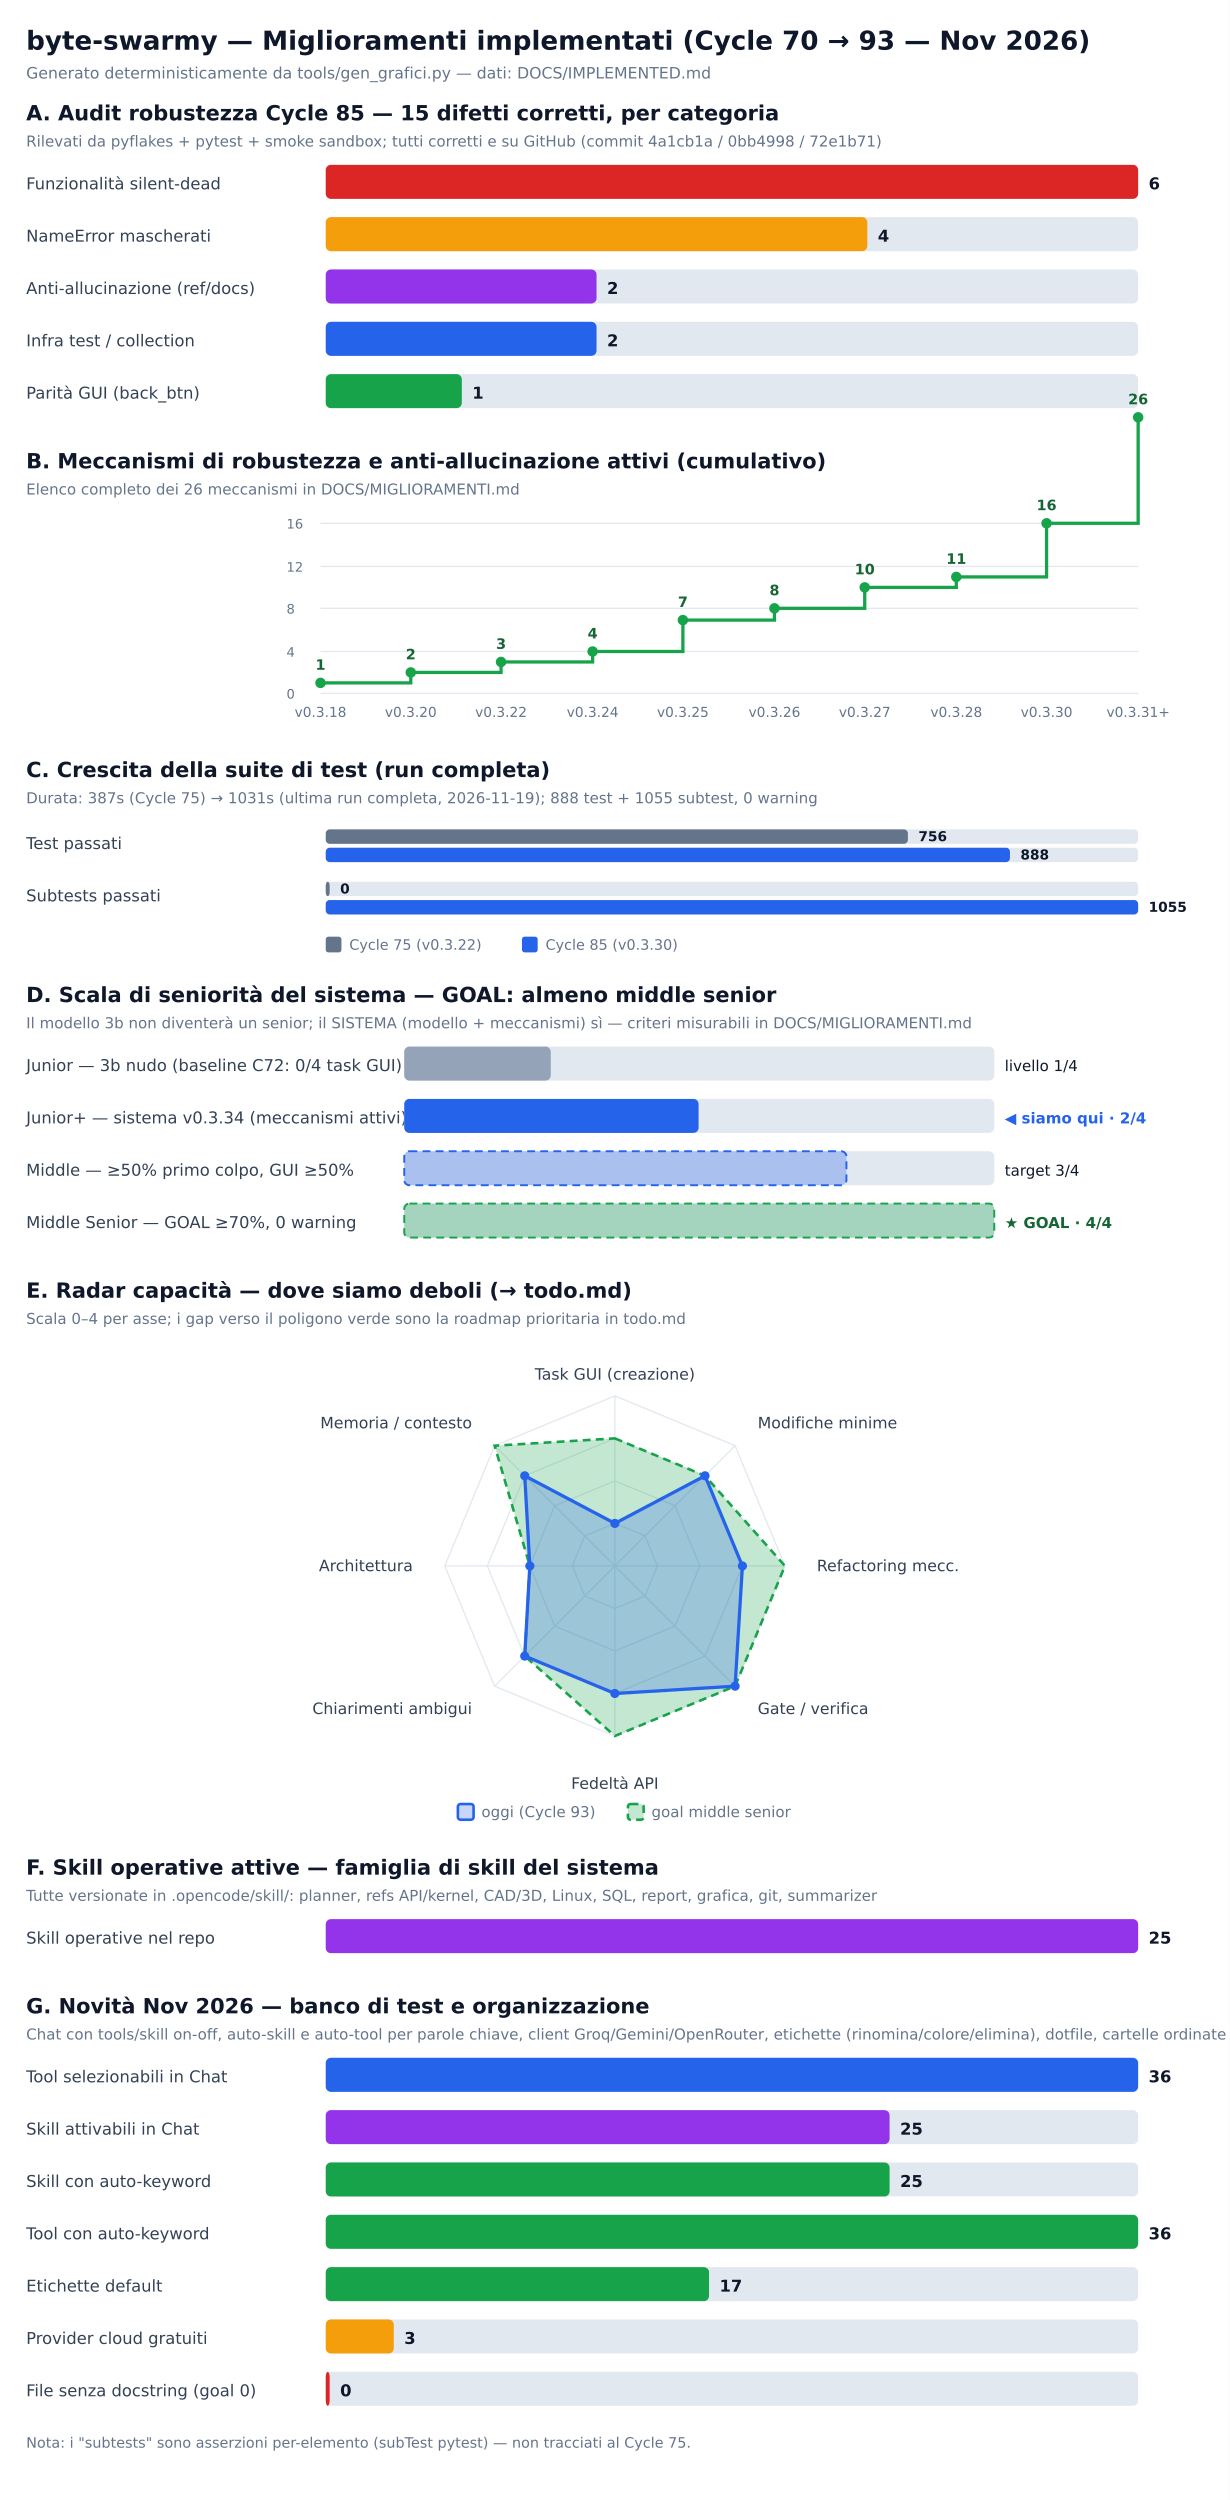
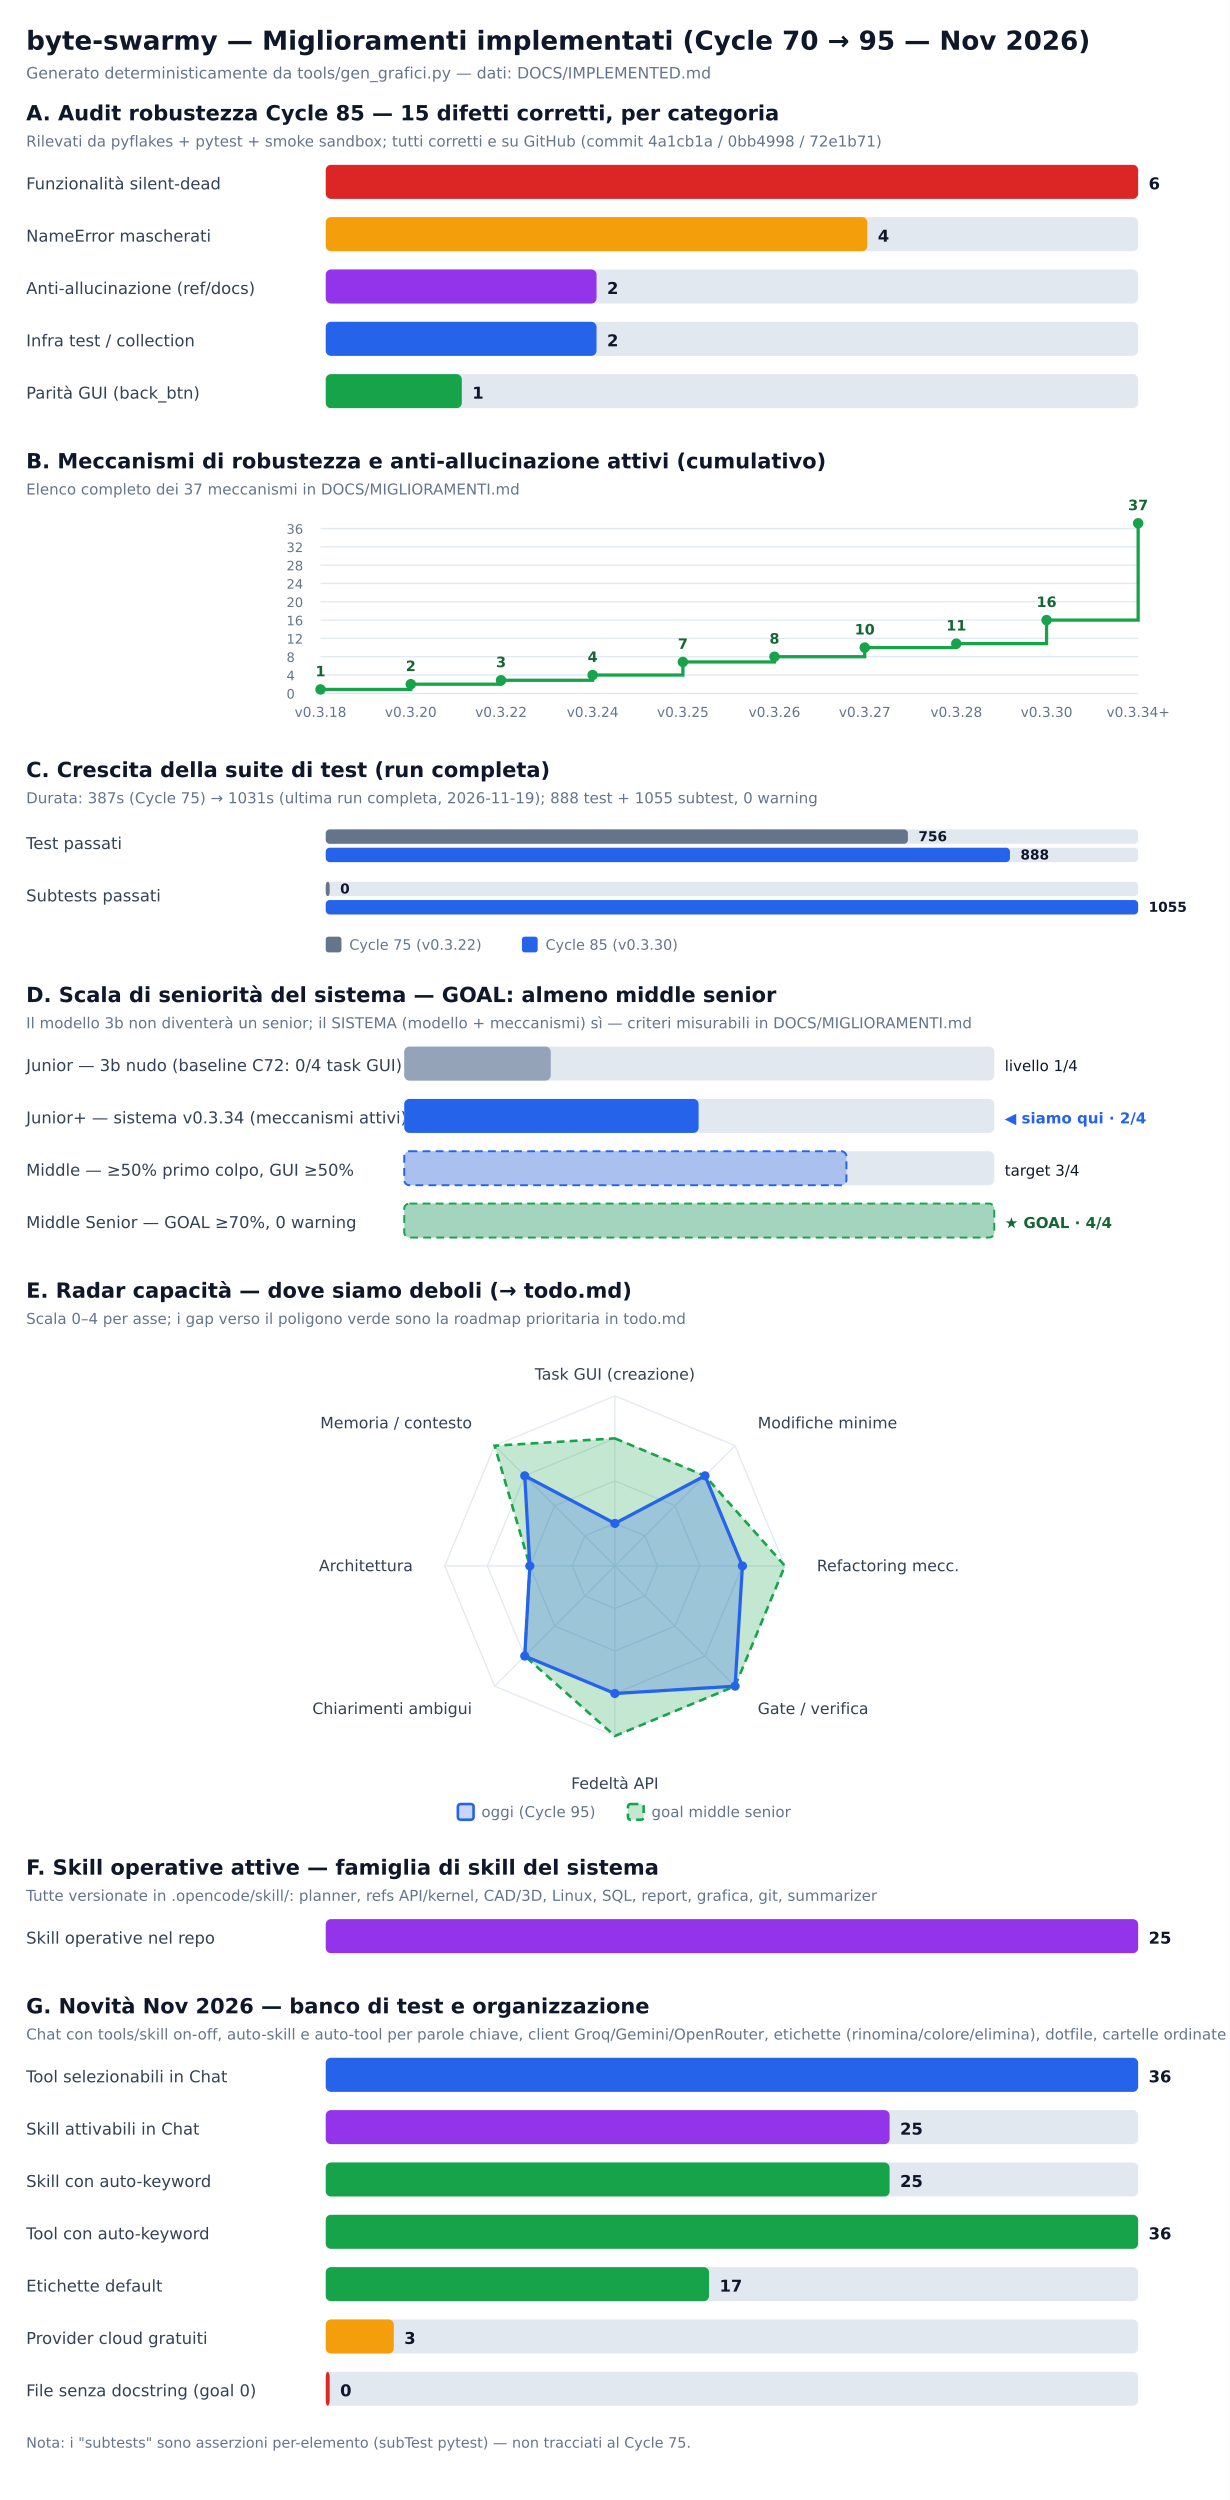
<svg xmlns="http://www.w3.org/2000/svg" width="940" height="1911" viewBox="0 0 940 1911">
  <rect width="940" height="1911" fill="#ffffff" />
-   <text x="20" y="38" font-family="DejaVu Sans, sans-serif" font-size="20" font-weight="bold" fill="#0f172a">byte-swarmy — Miglioramenti implementati (Cycle 70 → 93 — Nov 2026)</text>
+   <text x="20" y="38" font-family="DejaVu Sans, sans-serif" font-size="20" font-weight="bold" fill="#0f172a">byte-swarmy — Miglioramenti implementati (Cycle 70 → 95 — Nov 2026)</text>
  <text x="20" y="60" font-family="DejaVu Sans, sans-serif" font-size="12" fill="#64748b">Generato deterministicamente da tools/gen_grafici.py — dati: DOCS/IMPLEMENTED.md</text>
  <text x="20" y="92" font-family="DejaVu Sans, sans-serif" font-size="16" font-weight="bold" fill="#0f172a">A. Audit robustezza Cycle 85 — 15 difetti corretti, per categoria</text>
  <text x="20" y="112" font-family="DejaVu Sans, sans-serif" font-size="11.5" fill="#64748b">Rilevati da pyflakes + pytest + smoke sandbox; tutti corretti e su GitHub (commit 4a1cb1a / 0bb4998 / 72e1b71)</text>
  <text x="20" y="144.72" font-family="DejaVu Sans, sans-serif" font-size="12.5" fill="#334155">Funzionalità silent-dead</text>
  <rect x="249" y="126" width="621" height="26" rx="4" fill="#e2e8f0" />
  <rect x="249" y="126" width="621" height="26" rx="4" fill="#dc2626" />
  <text x="878" y="144.72" font-family="DejaVu Sans, sans-serif" font-size="12.5" font-weight="bold" fill="#0f172a">6</text>
  <text x="20" y="184.72" font-family="DejaVu Sans, sans-serif" font-size="12.5" fill="#334155">NameError mascherati</text>
  <rect x="249" y="166" width="621" height="26" rx="4" fill="#e2e8f0" />
  <rect x="249" y="166" width="414" height="26" rx="4" fill="#f59e0b" />
  <text x="671" y="184.72" font-family="DejaVu Sans, sans-serif" font-size="12.5" font-weight="bold" fill="#0f172a">4</text>
  <text x="20" y="224.72" font-family="DejaVu Sans, sans-serif" font-size="12.5" fill="#334155">Anti-allucinazione (ref/docs)</text>
  <rect x="249" y="206" width="621" height="26" rx="4" fill="#e2e8f0" />
  <rect x="249" y="206" width="207" height="26" rx="4" fill="#9333ea" />
  <text x="464" y="224.72" font-family="DejaVu Sans, sans-serif" font-size="12.5" font-weight="bold" fill="#0f172a">2</text>
  <text x="20" y="264.72" font-family="DejaVu Sans, sans-serif" font-size="12.5" fill="#334155">Infra test / collection</text>
  <rect x="249" y="246" width="621" height="26" rx="4" fill="#e2e8f0" />
  <rect x="249" y="246" width="207" height="26" rx="4" fill="#2563eb" />
  <text x="464" y="264.72" font-family="DejaVu Sans, sans-serif" font-size="12.5" font-weight="bold" fill="#0f172a">2</text>
  <text x="20" y="304.72" font-family="DejaVu Sans, sans-serif" font-size="12.5" fill="#334155">Parità GUI (back_btn)</text>
  <rect x="249" y="286" width="621" height="26" rx="4" fill="#e2e8f0" />
  <rect x="249" y="286" width="104" height="26" rx="4" fill="#16a34a" />
  <text x="361" y="304.72" font-family="DejaVu Sans, sans-serif" font-size="12.5" font-weight="bold" fill="#0f172a">1</text>
  <text x="20" y="358" font-family="DejaVu Sans, sans-serif" font-size="16" font-weight="bold" fill="#0f172a">B. Meccanismi di robustezza e anti-allucinazione attivi (cumulativo)</text>
-   <text x="20" y="378" font-family="DejaVu Sans, sans-serif" font-size="11.5" fill="#64748b">Elenco completo dei 26 meccanismi in DOCS/MIGLIORAMENTI.md</text>
+   <text x="20" y="378" font-family="DejaVu Sans, sans-serif" font-size="11.5" fill="#64748b">Elenco completo dei 37 meccanismi in DOCS/MIGLIORAMENTI.md</text>
  <line x1="245" y1="530" x2="870" y2="530" stroke="#e2e8f0" stroke-width="1" />
  <text x="219" y="534" font-family="DejaVu Sans, sans-serif" font-size="10" fill="#64748b">0</text>
-   <line x1="245" y1="498" x2="870" y2="498" stroke="#e2e8f0" stroke-width="1" />
-   <text x="219" y="502" font-family="DejaVu Sans, sans-serif" font-size="10" fill="#64748b">4</text>
-   <line x1="245" y1="465" x2="870" y2="465" stroke="#e2e8f0" stroke-width="1" />
-   <text x="219" y="469" font-family="DejaVu Sans, sans-serif" font-size="10" fill="#64748b">8</text>
-   <line x1="245" y1="433" x2="870" y2="433" stroke="#e2e8f0" stroke-width="1" />
-   <text x="219" y="437" font-family="DejaVu Sans, sans-serif" font-size="10" fill="#64748b">12</text>
-   <line x1="245" y1="400" x2="870" y2="400" stroke="#e2e8f0" stroke-width="1" />
-   <text x="219" y="404" font-family="DejaVu Sans, sans-serif" font-size="10" fill="#64748b">16</text>
-   <path d="M 245 522 L 314 522 L 314 514 L 383 514 L 383 506 L 453 506 L 453 498 L 522 498 L 522 474 L 592 474 L 592 465 L 661 465 L 661 449 L 731 449 L 731 441 L 800 441 L 800 400 L 870 400 L 870 319" fill="none" stroke="#16a34a" stroke-width="2.5" />
-   <circle cx="245" cy="522" r="4" fill="#16a34a" />
-   <text x="245" y="512" font-family="DejaVu Sans, sans-serif" font-size="11" font-weight="bold" fill="#166534" text-anchor="middle">1</text>
+   <line x1="245" y1="516" x2="870" y2="516" stroke="#e2e8f0" stroke-width="1" />
+   <text x="219" y="520" font-family="DejaVu Sans, sans-serif" font-size="10" fill="#64748b">4</text>
+   <line x1="245" y1="502" x2="870" y2="502" stroke="#e2e8f0" stroke-width="1" />
+   <text x="219" y="506" font-family="DejaVu Sans, sans-serif" font-size="10" fill="#64748b">8</text>
+   <line x1="245" y1="488" x2="870" y2="488" stroke="#e2e8f0" stroke-width="1" />
+   <text x="219" y="492" font-family="DejaVu Sans, sans-serif" font-size="10" fill="#64748b">12</text>
+   <line x1="245" y1="474" x2="870" y2="474" stroke="#e2e8f0" stroke-width="1" />
+   <text x="219" y="478" font-family="DejaVu Sans, sans-serif" font-size="10" fill="#64748b">16</text>
+   <line x1="245" y1="460" x2="870" y2="460" stroke="#e2e8f0" stroke-width="1" />
+   <text x="219" y="464" font-family="DejaVu Sans, sans-serif" font-size="10" fill="#64748b">20</text>
+   <line x1="245" y1="446" x2="870" y2="446" stroke="#e2e8f0" stroke-width="1" />
+   <text x="219" y="450" font-family="DejaVu Sans, sans-serif" font-size="10" fill="#64748b">24</text>
+   <line x1="245" y1="432" x2="870" y2="432" stroke="#e2e8f0" stroke-width="1" />
+   <text x="219" y="436" font-family="DejaVu Sans, sans-serif" font-size="10" fill="#64748b">28</text>
+   <line x1="245" y1="418" x2="870" y2="418" stroke="#e2e8f0" stroke-width="1" />
+   <text x="219" y="422" font-family="DejaVu Sans, sans-serif" font-size="10" fill="#64748b">32</text>
+   <line x1="245" y1="404" x2="870" y2="404" stroke="#e2e8f0" stroke-width="1" />
+   <text x="219" y="408" font-family="DejaVu Sans, sans-serif" font-size="10" fill="#64748b">36</text>
+   <path d="M 245 527 L 314 527 L 314 523 L 383 523 L 383 520 L 453 520 L 453 516 L 522 516 L 522 506 L 592 506 L 592 502 L 661 502 L 661 495 L 731 495 L 731 492 L 800 492 L 800 474 L 870 474 L 870 400" fill="none" stroke="#16a34a" stroke-width="2.5" />
+   <circle cx="245" cy="527" r="4" fill="#16a34a" />
+   <text x="245" y="517" font-family="DejaVu Sans, sans-serif" font-size="11" font-weight="bold" fill="#166534" text-anchor="middle">1</text>
  <text x="245" y="548" font-family="DejaVu Sans, sans-serif" font-size="10.5" fill="#64748b" text-anchor="middle">v0.3.18</text>
-   <circle cx="314" cy="514" r="4" fill="#16a34a" />
-   <text x="314" y="504" font-family="DejaVu Sans, sans-serif" font-size="11" font-weight="bold" fill="#166534" text-anchor="middle">2</text>
+   <circle cx="314" cy="523" r="4" fill="#16a34a" />
+   <text x="314" y="513" font-family="DejaVu Sans, sans-serif" font-size="11" font-weight="bold" fill="#166534" text-anchor="middle">2</text>
  <text x="314" y="548" font-family="DejaVu Sans, sans-serif" font-size="10.5" fill="#64748b" text-anchor="middle">v0.3.20</text>
-   <circle cx="383" cy="506" r="4" fill="#16a34a" />
-   <text x="383" y="496" font-family="DejaVu Sans, sans-serif" font-size="11" font-weight="bold" fill="#166534" text-anchor="middle">3</text>
+   <circle cx="383" cy="520" r="4" fill="#16a34a" />
+   <text x="383" y="510" font-family="DejaVu Sans, sans-serif" font-size="11" font-weight="bold" fill="#166534" text-anchor="middle">3</text>
  <text x="383" y="548" font-family="DejaVu Sans, sans-serif" font-size="10.5" fill="#64748b" text-anchor="middle">v0.3.22</text>
-   <circle cx="453" cy="498" r="4" fill="#16a34a" />
-   <text x="453" y="488" font-family="DejaVu Sans, sans-serif" font-size="11" font-weight="bold" fill="#166534" text-anchor="middle">4</text>
+   <circle cx="453" cy="516" r="4" fill="#16a34a" />
+   <text x="453" y="506" font-family="DejaVu Sans, sans-serif" font-size="11" font-weight="bold" fill="#166534" text-anchor="middle">4</text>
  <text x="453" y="548" font-family="DejaVu Sans, sans-serif" font-size="10.5" fill="#64748b" text-anchor="middle">v0.3.24</text>
-   <circle cx="522" cy="474" r="4" fill="#16a34a" />
-   <text x="522" y="464" font-family="DejaVu Sans, sans-serif" font-size="11" font-weight="bold" fill="#166534" text-anchor="middle">7</text>
+   <circle cx="522" cy="506" r="4" fill="#16a34a" />
+   <text x="522" y="496" font-family="DejaVu Sans, sans-serif" font-size="11" font-weight="bold" fill="#166534" text-anchor="middle">7</text>
  <text x="522" y="548" font-family="DejaVu Sans, sans-serif" font-size="10.5" fill="#64748b" text-anchor="middle">v0.3.25</text>
-   <circle cx="592" cy="465" r="4" fill="#16a34a" />
-   <text x="592" y="455" font-family="DejaVu Sans, sans-serif" font-size="11" font-weight="bold" fill="#166534" text-anchor="middle">8</text>
+   <circle cx="592" cy="502" r="4" fill="#16a34a" />
+   <text x="592" y="492" font-family="DejaVu Sans, sans-serif" font-size="11" font-weight="bold" fill="#166534" text-anchor="middle">8</text>
  <text x="592" y="548" font-family="DejaVu Sans, sans-serif" font-size="10.5" fill="#64748b" text-anchor="middle">v0.3.26</text>
-   <circle cx="661" cy="449" r="4" fill="#16a34a" />
-   <text x="661" y="439" font-family="DejaVu Sans, sans-serif" font-size="11" font-weight="bold" fill="#166534" text-anchor="middle">10</text>
+   <circle cx="661" cy="495" r="4" fill="#16a34a" />
+   <text x="661" y="485" font-family="DejaVu Sans, sans-serif" font-size="11" font-weight="bold" fill="#166534" text-anchor="middle">10</text>
  <text x="661" y="548" font-family="DejaVu Sans, sans-serif" font-size="10.5" fill="#64748b" text-anchor="middle">v0.3.27</text>
-   <circle cx="731" cy="441" r="4" fill="#16a34a" />
-   <text x="731" y="431" font-family="DejaVu Sans, sans-serif" font-size="11" font-weight="bold" fill="#166534" text-anchor="middle">11</text>
+   <circle cx="731" cy="492" r="4" fill="#16a34a" />
+   <text x="731" y="482" font-family="DejaVu Sans, sans-serif" font-size="11" font-weight="bold" fill="#166534" text-anchor="middle">11</text>
  <text x="731" y="548" font-family="DejaVu Sans, sans-serif" font-size="10.5" fill="#64748b" text-anchor="middle">v0.3.28</text>
-   <circle cx="800" cy="400" r="4" fill="#16a34a" />
-   <text x="800" y="390" font-family="DejaVu Sans, sans-serif" font-size="11" font-weight="bold" fill="#166534" text-anchor="middle">16</text>
+   <circle cx="800" cy="474" r="4" fill="#16a34a" />
+   <text x="800" y="464" font-family="DejaVu Sans, sans-serif" font-size="11" font-weight="bold" fill="#166534" text-anchor="middle">16</text>
  <text x="800" y="548" font-family="DejaVu Sans, sans-serif" font-size="10.5" fill="#64748b" text-anchor="middle">v0.3.30</text>
-   <circle cx="870" cy="319" r="4" fill="#16a34a" />
-   <text x="870" y="309" font-family="DejaVu Sans, sans-serif" font-size="11" font-weight="bold" fill="#166534" text-anchor="middle">26</text>
-   <text x="870" y="548" font-family="DejaVu Sans, sans-serif" font-size="10.5" fill="#64748b" text-anchor="middle">v0.3.31+</text>
+   <circle cx="870" cy="400" r="4" fill="#16a34a" />
+   <text x="870" y="390" font-family="DejaVu Sans, sans-serif" font-size="11" font-weight="bold" fill="#166534" text-anchor="middle">37</text>
+   <text x="870" y="548" font-family="DejaVu Sans, sans-serif" font-size="10.5" fill="#64748b" text-anchor="middle">v0.3.34+</text>
  <text x="20" y="594" font-family="DejaVu Sans, sans-serif" font-size="16" font-weight="bold" fill="#0f172a">C. Crescita della suite di test (run completa)</text>
  <text x="20" y="614" font-family="DejaVu Sans, sans-serif" font-size="11.5" fill="#64748b">Durata: 387s (Cycle 75) → 1031s (ultima run completa, 2026-11-19); 888 test + 1055 subtest, 0 warning</text>
  <text x="20" y="649" font-family="DejaVu Sans, sans-serif" font-size="12.5" fill="#334155">Test passati</text>
  <rect x="249" y="634" width="621" height="11" rx="3" fill="#e2e8f0" />
  <rect x="249" y="634" width="445" height="11" rx="3" fill="#64748b" />
  <text x="702" y="643" font-family="DejaVu Sans, sans-serif" font-size="10.5" font-weight="bold" fill="#0f172a">756</text>
  <rect x="249" y="648" width="621" height="11" rx="3" fill="#e2e8f0" />
  <rect x="249" y="648" width="523" height="11" rx="3" fill="#2563eb" />
  <text x="780" y="657" font-family="DejaVu Sans, sans-serif" font-size="10.5" font-weight="bold" fill="#0f172a">888</text>
  <text x="20" y="689" font-family="DejaVu Sans, sans-serif" font-size="12.5" fill="#334155">Subtests passati</text>
  <rect x="249" y="674" width="621" height="11" rx="3" fill="#e2e8f0" />
  <rect x="249" y="674" width="3" height="11" rx="3" fill="#64748b" />
  <text x="260" y="683" font-family="DejaVu Sans, sans-serif" font-size="10.5" font-weight="bold" fill="#0f172a">0</text>
  <rect x="249" y="688" width="621" height="11" rx="3" fill="#e2e8f0" />
  <rect x="249" y="688" width="621" height="11" rx="3" fill="#2563eb" />
  <text x="878" y="697" font-family="DejaVu Sans, sans-serif" font-size="10.5" font-weight="bold" fill="#0f172a">1055</text>
  <rect x="249" y="716" width="12" height="12" rx="2" fill="#64748b" />
  <text x="267" y="726" font-family="DejaVu Sans, sans-serif" font-size="11" fill="#64748b">Cycle 75 (v0.3.22)</text>
  <rect x="399" y="716" width="12" height="12" rx="2" fill="#2563eb" />
  <text x="417" y="726" font-family="DejaVu Sans, sans-serif" font-size="11" fill="#64748b">Cycle 85 (v0.3.30)</text>
  <text x="20" y="766" font-family="DejaVu Sans, sans-serif" font-size="16" font-weight="bold" fill="#0f172a">D. Scala di seniorità del sistema — GOAL: almeno middle senior</text>
  <text x="20" y="786" font-family="DejaVu Sans, sans-serif" font-size="11.5" fill="#64748b">Il modello 3b non diventerà un senior; il SISTEMA (modello + meccanismi) sì — criteri misurabili in DOCS/MIGLIORAMENTI.md</text>
  <text x="20" y="818.72" font-family="DejaVu Sans, sans-serif" font-size="12.5" fill="#334155">Junior — 3b nudo (baseline C72: 0/4 task GUI)</text>
  <rect x="309" y="800" width="451" height="26" rx="4" fill="#e2e8f0" />
  <rect x="309" y="800" width="112" height="26" rx="4" fill="#94a3b8" fill-opacity="1.0" />
  <text x="768" y="818.72" font-family="DejaVu Sans, sans-serif" font-size="11.5" font-weight="normal" fill="#0f172a">livello 1/4</text>
  <text x="20" y="858.72" font-family="DejaVu Sans, sans-serif" font-size="12.5" fill="#334155">Junior+ — sistema v0.3.34 (meccanismi attivi)</text>
  <rect x="309" y="840" width="451" height="26" rx="4" fill="#e2e8f0" />
  <rect x="309" y="840" width="225" height="26" rx="4" fill="#2563eb" fill-opacity="1.0" />
  <text x="768" y="858.72" font-family="DejaVu Sans, sans-serif" font-size="11.5" font-weight="bold" fill="#2563eb">◀ siamo qui · 2/4</text>
  <text x="20" y="898.72" font-family="DejaVu Sans, sans-serif" font-size="12.5" fill="#334155">Middle — ≥50% primo colpo, GUI ≥50%</text>
  <rect x="309" y="880" width="451" height="26" rx="4" fill="#e2e8f0" />
  <rect x="309" y="880" width="338" height="26" rx="4" fill="#2563eb" fill-opacity="0.30" />
  <rect x="309" y="880" width="338" height="26" rx="4" fill="none" stroke="#2563eb" stroke-width="1.5" stroke-dasharray="6,4" />
  <text x="768" y="898.72" font-family="DejaVu Sans, sans-serif" font-size="11.5" font-weight="normal" fill="#0f172a">target 3/4</text>
  <text x="20" y="938.72" font-family="DejaVu Sans, sans-serif" font-size="12.5" fill="#334155">Middle Senior — GOAL ≥70%, 0 warning</text>
  <rect x="309" y="920" width="451" height="26" rx="4" fill="#e2e8f0" />
  <rect x="309" y="920" width="451" height="26" rx="4" fill="#16a34a" fill-opacity="0.30" />
  <rect x="309" y="920" width="451" height="26" rx="4" fill="none" stroke="#16a34a" stroke-width="1.5" stroke-dasharray="6,4" />
  <text x="768" y="938.72" font-family="DejaVu Sans, sans-serif" font-size="11.5" font-weight="bold" fill="#166534">★ GOAL · 4/4</text>
  <text x="20" y="992" font-family="DejaVu Sans, sans-serif" font-size="16" font-weight="bold" fill="#0f172a">E. Radar capacità — dove siamo deboli (→ todo.md)</text>
  <text x="20" y="1012" font-family="DejaVu Sans, sans-serif" font-size="11.5" fill="#64748b">Scala 0–4 per asse; i gap verso il poligono verde sono la roadmap prioritaria in todo.md</text>
  <polygon points="470.0,1164.5 493.0,1174.0 502.5,1197.0 493.0,1220.0 470.0,1229.5 447.0,1220.0 437.5,1197.0 447.0,1174.0" fill="none" stroke="#e2e8f0" stroke-width="1" />
  <polygon points="470.0,1132.0 516.0,1151.0 535.0,1197.0 516.0,1243.0 470.0,1262.0 424.0,1243.0 405.0,1197.0 424.0,1151.0" fill="none" stroke="#e2e8f0" stroke-width="1" />
  <polygon points="470.0,1099.5 538.9,1128.1 567.5,1197.0 538.9,1265.9 470.0,1294.5 401.1,1265.9 372.5,1197.0 401.1,1128.1" fill="none" stroke="#e2e8f0" stroke-width="1" />
  <polygon points="470.0,1067.0 561.9,1105.1 600.0,1197.0 561.9,1288.9 470.0,1327.0 378.1,1288.9 340.0,1197.0 378.1,1105.1" fill="none" stroke="#e2e8f0" stroke-width="1" />
  <line x1="470" y1="1197" x2="470.0" y2="1067.0" stroke="#e2e8f0" stroke-width="1" />
  <text x="470.0" y="1054.6" font-family="DejaVu Sans, sans-serif" font-size="12" fill="#334155" text-anchor="middle">Task GUI (creazione)</text>
  <line x1="470" y1="1197" x2="561.9" y2="1105.1" stroke="#e2e8f0" stroke-width="1" />
  <text x="579.2" y="1091.8" font-family="DejaVu Sans, sans-serif" font-size="12" fill="#334155" text-anchor="start">Modifiche minime</text>
  <line x1="470" y1="1197" x2="600.0" y2="1197.0" stroke="#e2e8f0" stroke-width="1" />
  <text x="624.4" y="1201.0" font-family="DejaVu Sans, sans-serif" font-size="12" fill="#334155" text-anchor="start">Refactoring mecc.</text>
  <line x1="470" y1="1197" x2="561.9" y2="1288.9" stroke="#e2e8f0" stroke-width="1" />
  <text x="579.2" y="1310.2" font-family="DejaVu Sans, sans-serif" font-size="12" fill="#334155" text-anchor="start">Gate / verifica</text>
  <line x1="470" y1="1197" x2="470.0" y2="1327.0" stroke="#e2e8f0" stroke-width="1" />
  <text x="470.0" y="1367.4" font-family="DejaVu Sans, sans-serif" font-size="12" fill="#334155" text-anchor="middle">Fedeltà API</text>
  <line x1="470" y1="1197" x2="378.1" y2="1288.9" stroke="#e2e8f0" stroke-width="1" />
  <text x="360.8" y="1310.2" font-family="DejaVu Sans, sans-serif" font-size="12" fill="#334155" text-anchor="end">Chiarimenti ambigui</text>
  <line x1="470" y1="1197" x2="340.0" y2="1197.0" stroke="#e2e8f0" stroke-width="1" />
  <text x="315.6" y="1201.0" font-family="DejaVu Sans, sans-serif" font-size="12" fill="#334155" text-anchor="end">Architettura</text>
  <line x1="470" y1="1197" x2="378.1" y2="1105.1" stroke="#e2e8f0" stroke-width="1" />
  <text x="360.8" y="1091.8" font-family="DejaVu Sans, sans-serif" font-size="12" fill="#334155" text-anchor="end">Memoria / contesto</text>
  <polygon points="470.0,1099.5 538.9,1128.1 600.0,1197.0 561.9,1288.9 470.0,1327.0 401.1,1265.9 405.0,1197.0 378.1,1105.1" fill="#16a34a" fill-opacity="0.25" stroke="#16a34a" stroke-width="2" stroke-dasharray="6,4" stroke-opacity="1" />
  <polygon points="470.0,1164.5 538.9,1128.1 567.5,1197.0 561.9,1288.9 470.0,1294.5 401.1,1265.9 405.0,1197.0 401.1,1128.1" fill="#2563eb" fill-opacity="0.25" stroke="#2563eb" stroke-width="2.5" stroke-opacity="1" />
  <circle cx="470.0" cy="1164.5" r="3.5" fill="#2563eb" />
  <circle cx="538.9" cy="1128.1" r="3.5" fill="#2563eb" />
  <circle cx="567.5" cy="1197.0" r="3.5" fill="#2563eb" />
  <circle cx="561.9" cy="1288.9" r="3.5" fill="#2563eb" />
  <circle cx="470.0" cy="1294.5" r="3.5" fill="#2563eb" />
  <circle cx="401.1" cy="1265.9" r="3.5" fill="#2563eb" />
  <circle cx="405.0" cy="1197.0" r="3.5" fill="#2563eb" />
  <circle cx="401.1" cy="1128.1" r="3.5" fill="#2563eb" />
  <rect x="350" y="1379" width="12" height="12" rx="2" fill="#2563eb" fill-opacity="0.25" stroke="#2563eb" stroke-width="2" />
-   <text x="368" y="1389" font-family="DejaVu Sans, sans-serif" font-size="11.5" fill="#64748b">oggi (Cycle 93)</text>
+   <text x="368" y="1389" font-family="DejaVu Sans, sans-serif" font-size="11.5" fill="#64748b">oggi (Cycle 95)</text>
  <rect x="480" y="1379" width="12" height="12" rx="2" fill="#16a34a" fill-opacity="0.25" stroke="#16a34a" stroke-width="2" stroke-dasharray="6,4" />
  <text x="498" y="1389" font-family="DejaVu Sans, sans-serif" font-size="11.5" fill="#64748b">goal middle senior</text>
  <text x="20" y="1433" font-family="DejaVu Sans, sans-serif" font-size="16" font-weight="bold" fill="#0f172a">F. Skill operative attive — famiglia di skill del sistema</text>
  <text x="20" y="1453" font-family="DejaVu Sans, sans-serif" font-size="11.5" fill="#64748b">Tutte versionate in .opencode/skill/: planner, refs API/kernel, CAD/3D, Linux, SQL, report, grafica, git, summarizer</text>
  <text x="20" y="1485.72" font-family="DejaVu Sans, sans-serif" font-size="12.5" fill="#334155">Skill operative nel repo</text>
  <rect x="249" y="1467" width="621" height="26" rx="4" fill="#e2e8f0" />
  <rect x="249" y="1467" width="621" height="26" rx="4" fill="#9333ea" />
  <text x="878" y="1485.72" font-family="DejaVu Sans, sans-serif" font-size="12.5" font-weight="bold" fill="#0f172a">25</text>
  <text x="20" y="1539" font-family="DejaVu Sans, sans-serif" font-size="16" font-weight="bold" fill="#0f172a">G. Novità Nov 2026 — banco di test e organizzazione</text>
  <text x="20" y="1559" font-family="DejaVu Sans, sans-serif" font-size="11.5" fill="#64748b">Chat con tools/skill on-off, auto-skill e auto-tool per parole chiave, client Groq/Gemini/OpenRouter, etichette (rinomina/colore/elimina), dotfile, cartelle ordinate (TOOLS/), 0 docstring mancanti</text>
  <text x="20" y="1591.72" font-family="DejaVu Sans, sans-serif" font-size="12.5" fill="#334155">Tool selezionabili in Chat</text>
  <rect x="249" y="1573" width="621" height="26" rx="4" fill="#e2e8f0" />
  <rect x="249" y="1573" width="621" height="26" rx="4" fill="#2563eb" />
  <text x="878" y="1591.72" font-family="DejaVu Sans, sans-serif" font-size="12.5" font-weight="bold" fill="#0f172a">36</text>
  <text x="20" y="1631.72" font-family="DejaVu Sans, sans-serif" font-size="12.5" fill="#334155">Skill attivabili in Chat</text>
  <rect x="249" y="1613" width="621" height="26" rx="4" fill="#e2e8f0" />
  <rect x="249" y="1613" width="431" height="26" rx="4" fill="#9333ea" />
  <text x="688" y="1631.72" font-family="DejaVu Sans, sans-serif" font-size="12.5" font-weight="bold" fill="#0f172a">25</text>
  <text x="20" y="1671.72" font-family="DejaVu Sans, sans-serif" font-size="12.5" fill="#334155">Skill con auto-keyword</text>
  <rect x="249" y="1653" width="621" height="26" rx="4" fill="#e2e8f0" />
  <rect x="249" y="1653" width="431" height="26" rx="4" fill="#16a34a" />
  <text x="688" y="1671.72" font-family="DejaVu Sans, sans-serif" font-size="12.5" font-weight="bold" fill="#0f172a">25</text>
  <text x="20" y="1711.72" font-family="DejaVu Sans, sans-serif" font-size="12.5" fill="#334155">Tool con auto-keyword</text>
  <rect x="249" y="1693" width="621" height="26" rx="4" fill="#e2e8f0" />
  <rect x="249" y="1693" width="621" height="26" rx="4" fill="#16a34a" />
  <text x="878" y="1711.72" font-family="DejaVu Sans, sans-serif" font-size="12.5" font-weight="bold" fill="#0f172a">36</text>
  <text x="20" y="1751.72" font-family="DejaVu Sans, sans-serif" font-size="12.5" fill="#334155">Etichette default</text>
  <rect x="249" y="1733" width="621" height="26" rx="4" fill="#e2e8f0" />
  <rect x="249" y="1733" width="293" height="26" rx="4" fill="#16a34a" />
  <text x="550" y="1751.72" font-family="DejaVu Sans, sans-serif" font-size="12.5" font-weight="bold" fill="#0f172a">17</text>
  <text x="20" y="1791.72" font-family="DejaVu Sans, sans-serif" font-size="12.5" fill="#334155">Provider cloud gratuiti</text>
  <rect x="249" y="1773" width="621" height="26" rx="4" fill="#e2e8f0" />
  <rect x="249" y="1773" width="52" height="26" rx="4" fill="#f59e0b" />
  <text x="309" y="1791.72" font-family="DejaVu Sans, sans-serif" font-size="12.5" font-weight="bold" fill="#0f172a">3</text>
  <text x="20" y="1831.72" font-family="DejaVu Sans, sans-serif" font-size="12.5" fill="#334155">File senza docstring (goal 0)</text>
  <rect x="249" y="1813" width="621" height="26" rx="4" fill="#e2e8f0" />
  <rect x="249" y="1813" width="3" height="26" rx="4" fill="#dc2626" />
  <text x="260" y="1831.72" font-family="DejaVu Sans, sans-serif" font-size="12.5" font-weight="bold" fill="#0f172a">0</text>
  <text x="20" y="1871" font-family="DejaVu Sans, sans-serif" font-size="11" fill="#64748b">Nota: i "subtests" sono asserzioni per-elemento (subTest pytest) — non tracciati al Cycle 75.</text>
</svg>
